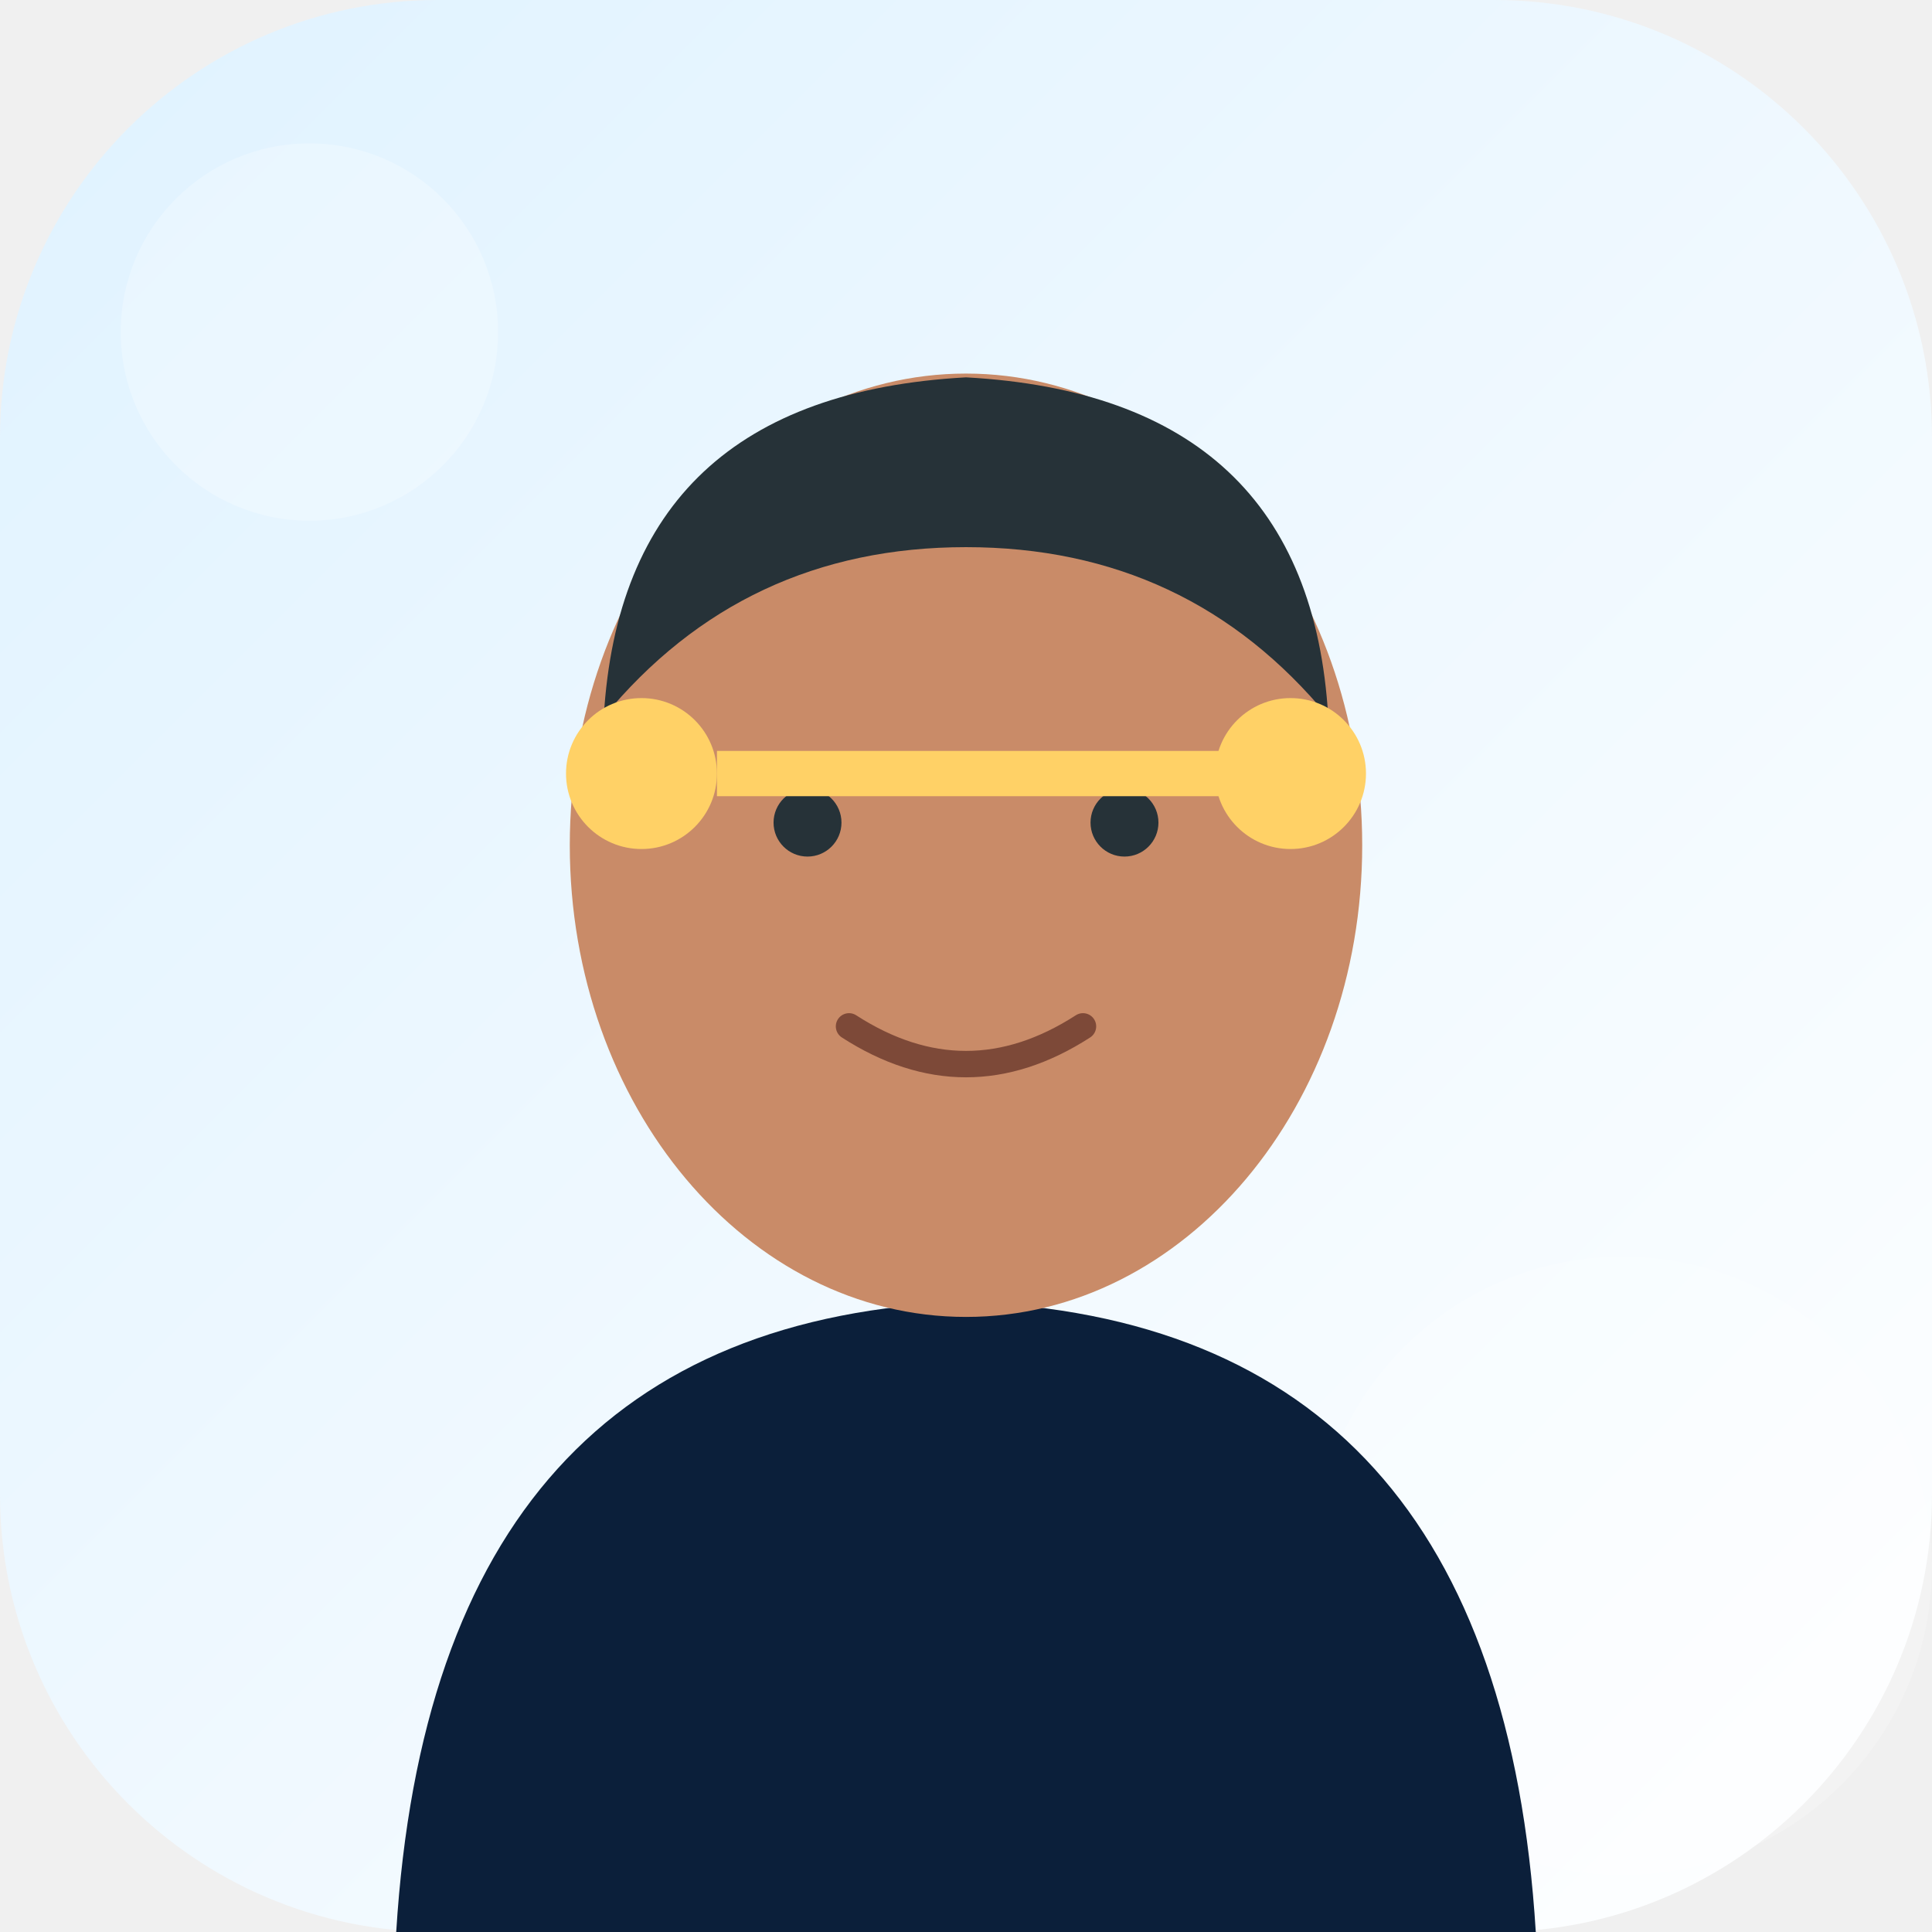
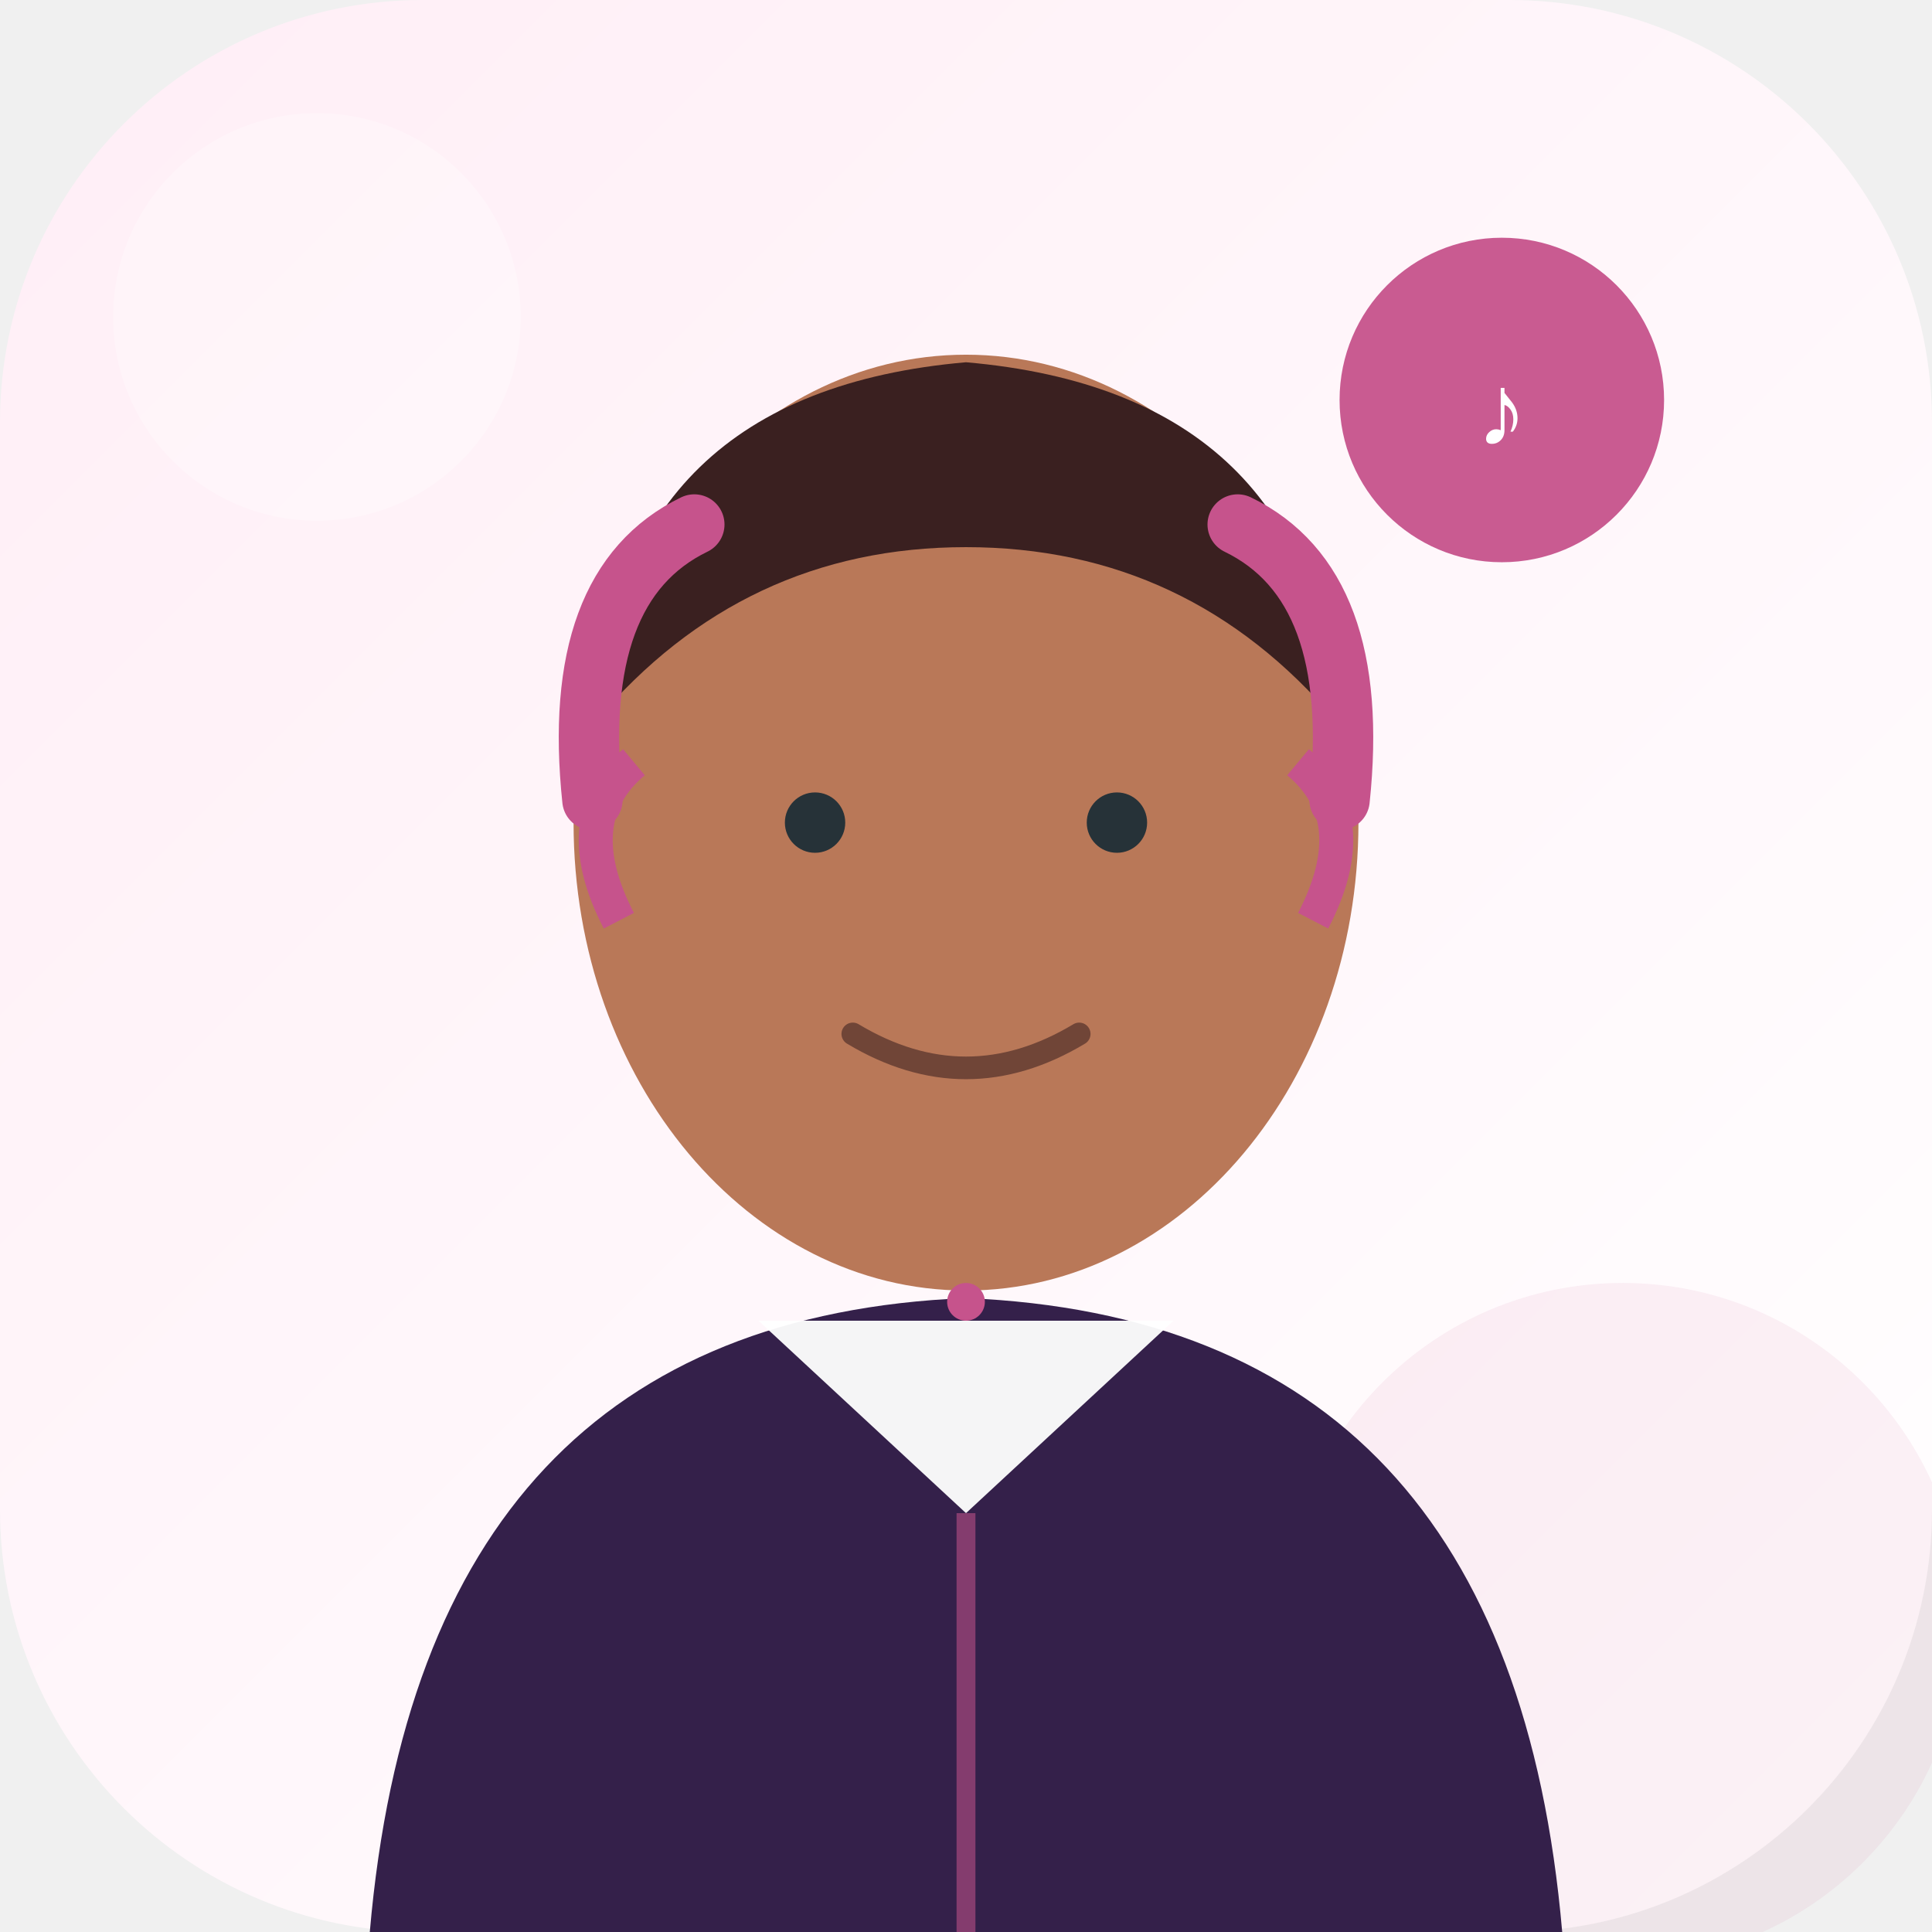
<svg xmlns="http://www.w3.org/2000/svg" viewBox="0 0 512 512">
  <defs>
-     <linearGradient id="b" x2="1" y2="1">
-       <stop stop-color="#dff2ff" />
+     <linearGradient id="g" x1="0" y1="0" x2="1" y2="1">
+       <stop stop-color="#ffeef6" />
      <stop offset="1" stop-color="#ffffff" />
    </linearGradient>
-     <linearGradient id="s" x2="1" y2="1">
-       <stop stop-color="#0b1f3a" />
-       <stop offset="1" stop-color="#0b1f3a" />
-     </linearGradient>
  </defs>
-   <rect width="512" height="512" rx="116" fill="url(#b)" />
-   <circle cx="82" cy="88" r="50" fill="#fff" opacity=".25" />
-   <circle cx="430" cy="415" r="82" fill="#fff" opacity=".18" />
-   <path d="M105 512Q115 350 256 345Q397 350 407 512Z" fill="url(#s)" />
-   <ellipse cx="256" cy="224" rx="105" ry="125" fill="#c98b68" />
-   <path d="M160 190Q165 105 256 100Q347 105 352 190Q315 145 256 145Q197 145 160 190Z" fill="#263238" />
-   <circle cx="214" cy="218" r="9" fill="#263238" />
-   <circle cx="298" cy="218" r="9" fill="#263238" />
-   <path d="M225 272Q256 292 287 272" fill="none" stroke="#7d4938" stroke-width="7" stroke-linecap="round" />
-   <circle cx="170" cy="205" r="20" fill="#ffd166" />
-   <circle cx="342" cy="205" r="20" fill="#ffd166" />
-   <path d="M190 205h152" stroke="#ffd166" stroke-width="12" />
+   <rect width="512" height="512" rx="112" fill="url(#g)" />
+   <circle cx="84" cy="84" r="54" fill="#fff" opacity=".30" />
+   <circle cx="430" cy="430" r="90" fill="#c6538c" opacity=".08" />
+   <circle cx="398" cy="106" r="43" fill="#c6538c" opacity=".95" />
+   <text x="398" y="118" text-anchor="middle" font-family="Arial,sans-serif" font-size="27" font-weight="700" fill="#fff">♪</text>
+   <path d="M98 512Q112 350 256 344Q400 350 414 512Z" fill="#34204a" />
+   <path d="M201 350L256 401L311 350" fill="#ffffff" opacity=".95" />
+   <path d="M256 401V512" stroke="#c6538c" stroke-width="5" opacity=".55" />
+   <ellipse cx="256" cy="218" rx="104" ry="124" fill="#b97858" />
+   <path d="M158 191Q164 104 256 96Q348 104 354 191Q315 145 256 145Q197 145 158 191Z" fill="#3a2020" />
+   <circle cx="216" cy="218" r="8" fill="#263238" />
+   <circle cx="296" cy="218" r="8" fill="#263238" />
+   <path d="M226 274Q256 292 286 274" fill="none" stroke="#704537" stroke-width="6" stroke-linecap="round" />
+   <path d="M157 212Q151 155 184 139M355 212Q361 155 328 139" fill="none" stroke="#c6538c" stroke-width="16" stroke-linecap="round" />
+   <path d="M168 202Q150 217 164 244M344 202Q362 217 348 244" fill="none" stroke="#c6538c" stroke-width="9" />
+   <circle cx="256" cy="345" r="5" fill="#c6538c" />
</svg>
